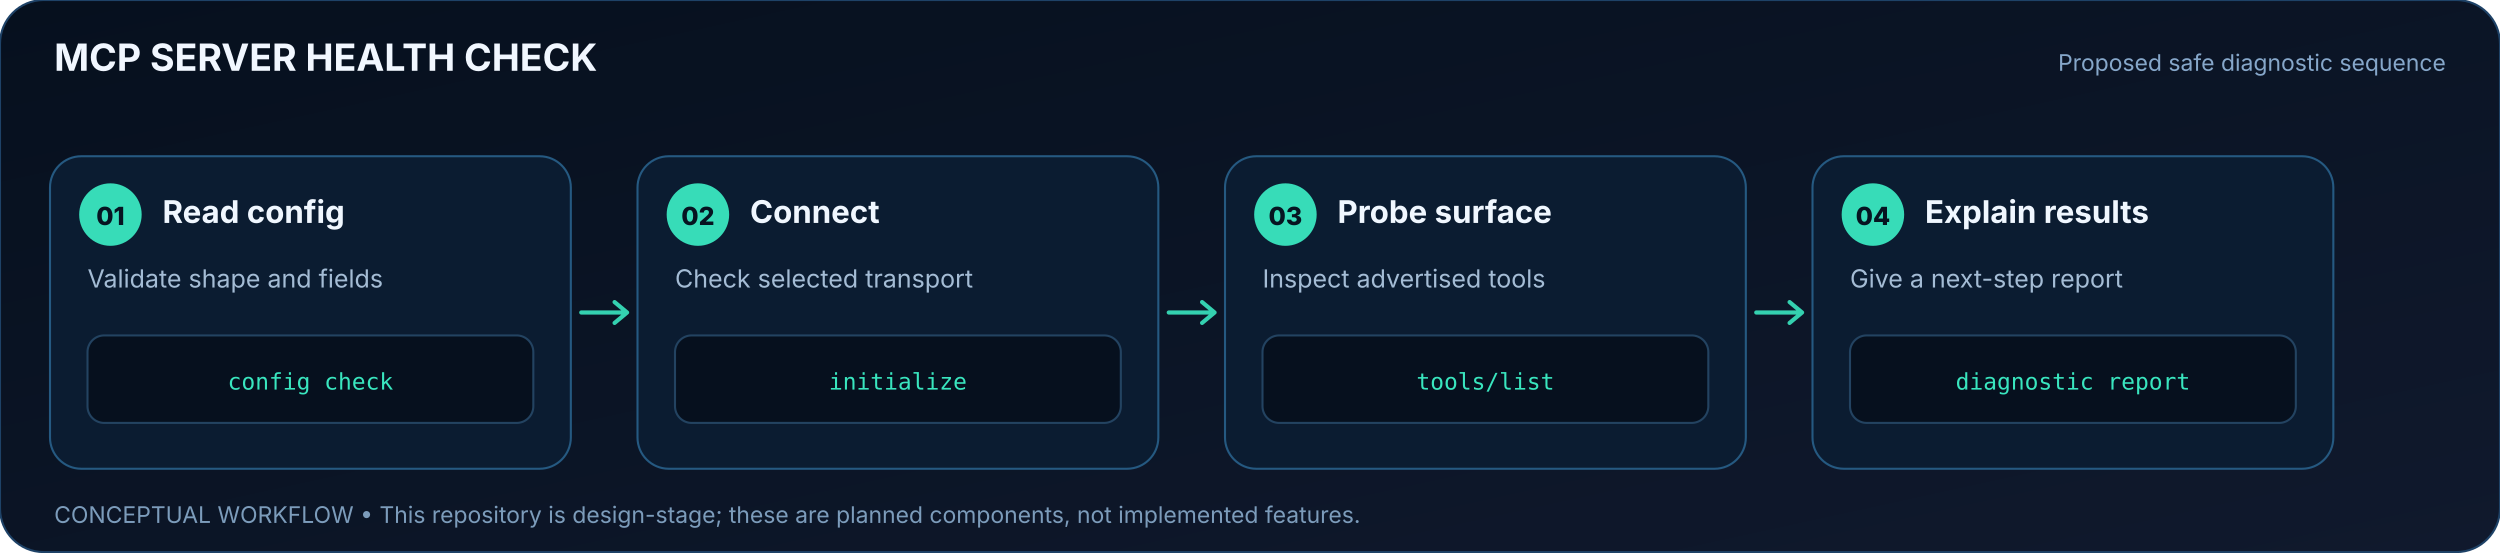
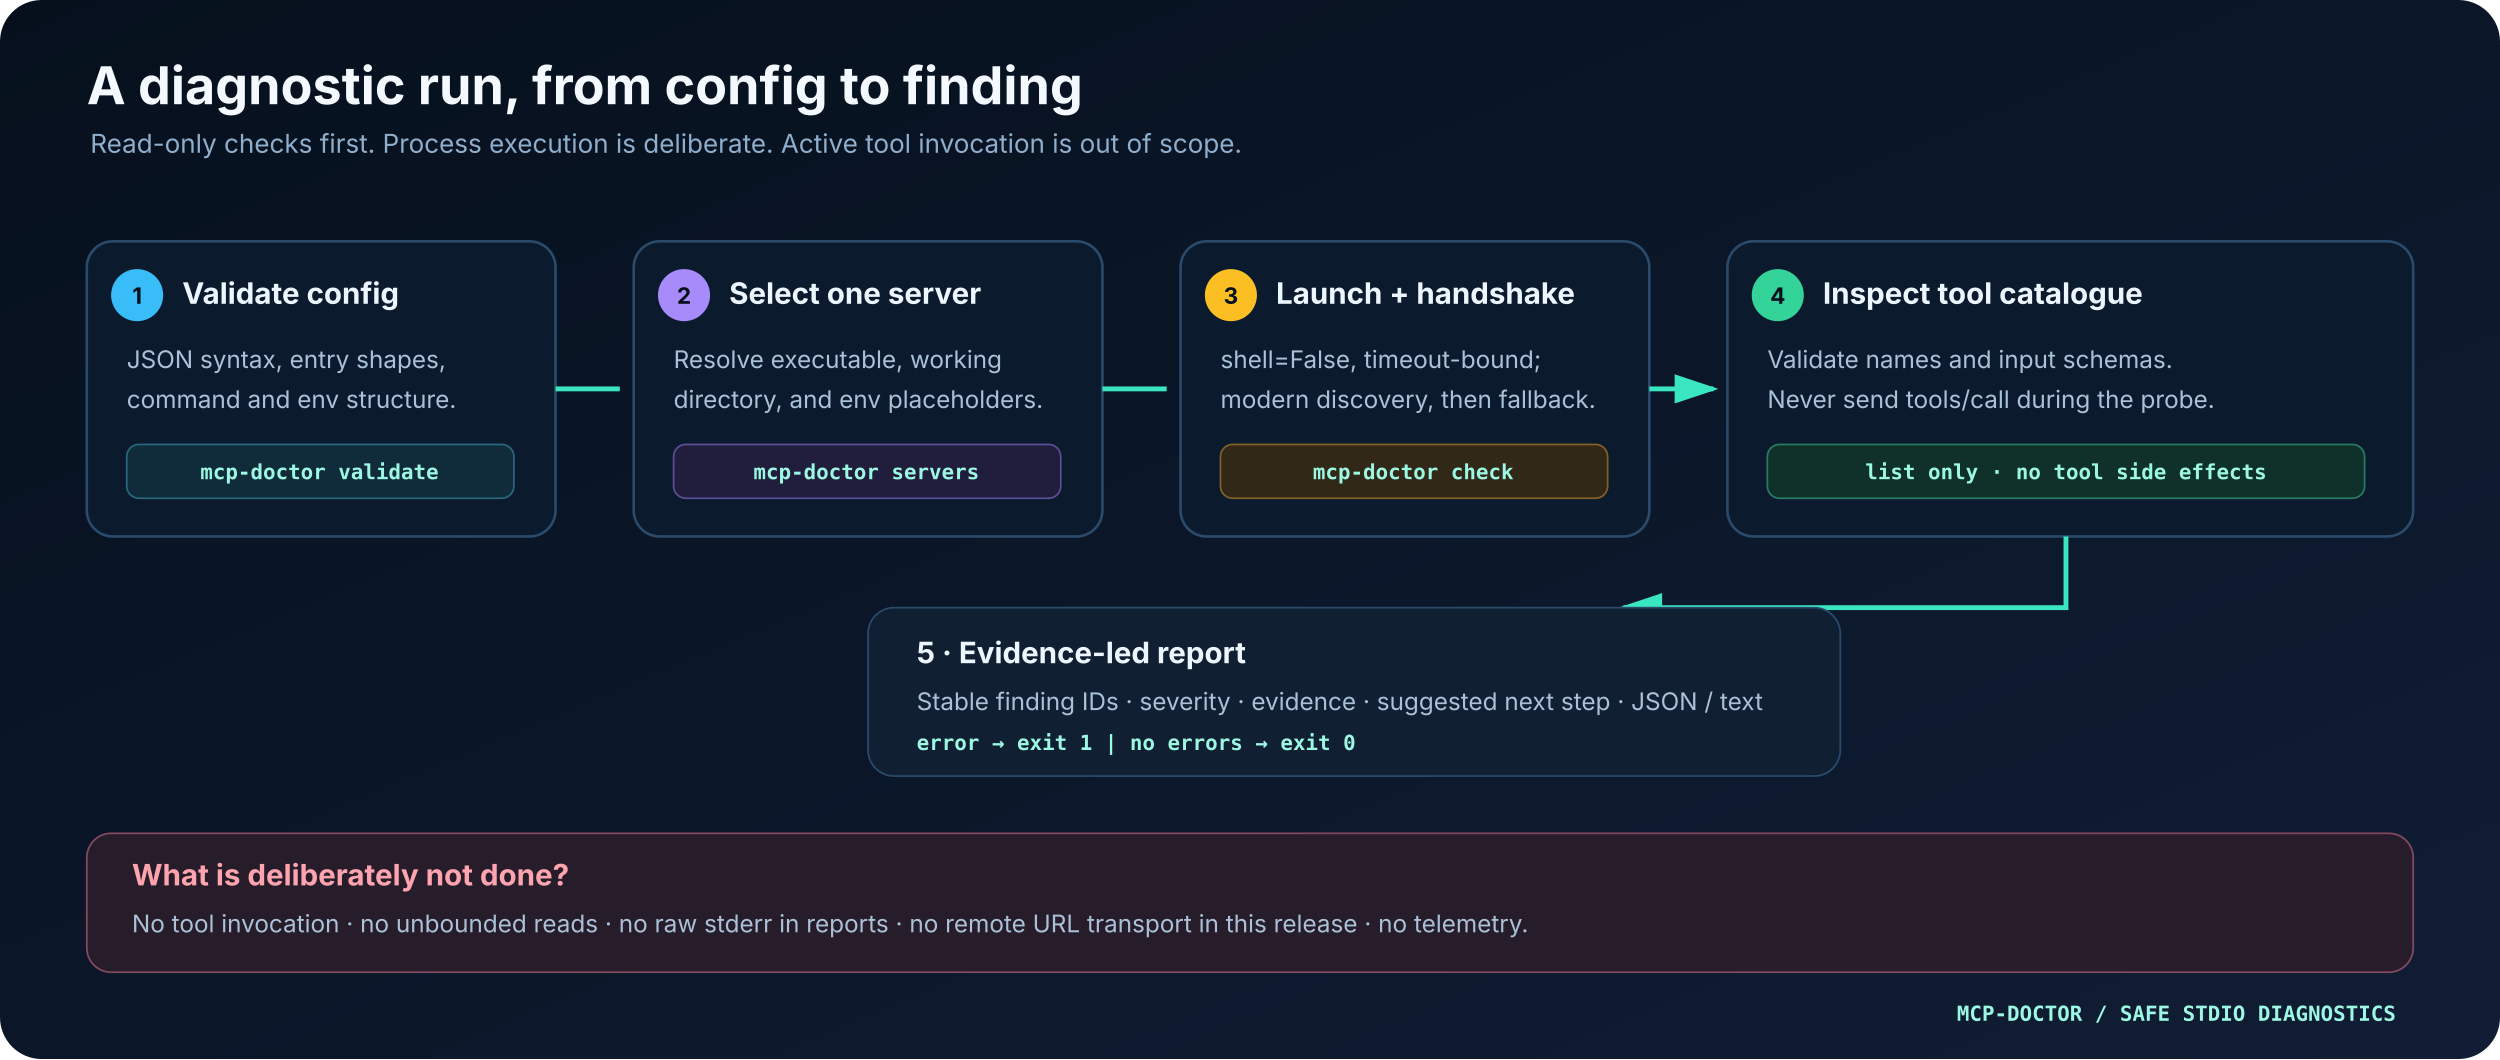
- <svg xmlns="http://www.w3.org/2000/svg" width="1200" height="265" viewBox="0 0 1200 265" role="img" aria-labelledby="title desc">
+ <svg xmlns="http://www.w3.org/2000/svg" width="1440" height="610" viewBox="0 0 1440 610" role="img" aria-labelledby="title desc">
  <defs>
    <linearGradient id="bg" x1="0" y1="0" x2="1" y2="1">
-       <stop stop-color="#06101E" />
-       <stop offset="1" stop-color="#10192D" />
+       <stop stop-color="#06101d" />
+       <stop offset="1" stop-color="#101d34" />
    </linearGradient>
+     <marker id="arr" markerWidth="10" markerHeight="10" refX="8" refY="3" orient="auto">
+       <path d="M0 0 L0 6 L9 3Z" fill="#39e6bf" />
+     </marker>
+     <style>
+ .h{font:700 30px Inter,system-ui,sans-serif;fill:#f4f8ff}.s{font:400 15px Inter,system-ui,sans-serif;fill:#8faecc}.t{font:700 17px Inter,system-ui,sans-serif;fill:#edf6ff}.b{font:400 14px Inter,system-ui,sans-serif;fill:#abc1d8}.mono{font:600 12px ui-monospace,monospace;fill:#9cf8e3}.c{fill:#0b1a2d;stroke:#2a4b6b;stroke-width:1.5}.a{fill:none;stroke:#39e6bf;stroke-width:2.8;marker-end:url(#arr)}
+ </style>
  </defs>
-   <rect width="1200" height="265" rx="21" fill="url(#bg)" stroke="#1E4267" />
-   <text x="26" y="34" fill="#F1F7FF" font-family="Inter,Arial,sans-serif" font-size="18" font-weight="750">MCP SERVER HEALTH CHECK</text>
-   <text x="1174" y="34" text-anchor="end" fill="#86A7CA" font-family="Inter,Arial,sans-serif" font-size="11">Proposed safe diagnostic sequence</text>
-   <path d="M279 150h22m-6 -5 6 5-6 5" stroke="#39E6BF" stroke-width="2" fill="none" stroke-linecap="round" stroke-linejoin="round" opacity=".9" />
-   <path d="M561 150h22m-6 -5 6 5-6 5" stroke="#39E6BF" stroke-width="2" fill="none" stroke-linecap="round" stroke-linejoin="round" opacity=".9" />
-   <path d="M843 150h22m-6 -5 6 5-6 5" stroke="#39E6BF" stroke-width="2" fill="none" stroke-linecap="round" stroke-linejoin="round" opacity=".9" />
-   <g transform="translate(24 75)">
-     <rect width="250" height="150" rx="15" fill="#0B1C31" stroke="#255981" />
-     <circle cx="29" cy="28" r="15" fill="#39E6BF" opacity=".95" />
-     <text x="29" y="33" text-anchor="middle" fill="#061421" font-family="Inter,Arial,sans-serif" font-size="12" font-weight="800">01</text>
-     <text x="54" y="32" fill="#F0F7FF" font-family="Inter,Arial,sans-serif" font-size="15" font-weight="700">Read config</text>
-     <text x="18" y="63" fill="#A4BCD5" font-family="Inter,Arial,sans-serif" font-size="12">Validate shape and fields</text>
-     <rect x="18" y="86" width="214" height="42" rx="8" fill="#06101E" stroke="#234361" />
-     <text x="125" y="112" text-anchor="middle" fill="#39E6BF" font-family="ui-monospace,Consolas,monospace" font-size="11">config check</text>
+   <rect width="1440" height="610" rx="24" fill="url(#bg)" />
+   <text x="50" y="60" class="h">A diagnostic run, from config to finding</text>
+   <text x="52" y="88" class="s">Read-only checks first. Process execution is deliberate. Active tool invocation is out of scope.</text>
+   <g>
+     <rect x="50" y="139" width="270" height="170" rx="15" class="c" stroke="#38bdf8" />
+     <circle cx="79" cy="170" r="15" fill="#38bdf8" />
+     <text x="79" y="175" text-anchor="middle" font-family="Inter,system-ui" font-weight="700" font-size="13" fill="#06101d">1</text>
+     <text x="105" y="175" class="t">Validate config</text>
+     <text x="73" y="212" class="b">JSON syntax, entry shapes,</text>
+     <text x="73" y="235" class="b">command and env structure.</text>
+     <rect x="73" y="256" width="223" height="31" rx="7" fill="#102b3a" stroke="#28677e" />
+     <text x="184" y="276" text-anchor="middle" class="mono">mcp-doctor validate</text>
+     <rect x="365" y="139" width="270" height="170" rx="15" class="c" stroke="#a78bfa" />
+     <circle cx="394" cy="170" r="15" fill="#a78bfa" />
+     <text x="394" y="175" text-anchor="middle" font-family="Inter,system-ui" font-weight="700" font-size="13" fill="#06101d">2</text>
+     <text x="420" y="175" class="t">Select one server</text>
+     <text x="388" y="212" class="b">Resolve executable, working</text>
+     <text x="388" y="235" class="b">directory, and env placeholders.</text>
+     <rect x="388" y="256" width="223" height="31" rx="7" fill="#211d3c" stroke="#5d4d97" />
+     <text x="499" y="276" text-anchor="middle" class="mono">mcp-doctor servers</text>
+     <rect x="680" y="139" width="270" height="170" rx="15" class="c" stroke="#fbbf24" />
+     <circle cx="709" cy="170" r="15" fill="#fbbf24" />
+     <text x="709" y="175" text-anchor="middle" font-family="Inter,system-ui" font-weight="700" font-size="13" fill="#06101d">3</text>
+     <text x="735" y="175" class="t">Launch + handshake</text>
+     <text x="703" y="212" class="b">shell=False, timeout-bound;</text>
+     <text x="703" y="235" class="b">modern discovery, then fallback.</text>
+     <rect x="703" y="256" width="223" height="31" rx="7" fill="#312818" stroke="#826126" />
+     <text x="814" y="276" text-anchor="middle" class="mono">mcp-doctor check</text>
+     <rect x="995" y="139" width="395" height="170" rx="15" class="c" stroke="#34d399" />
+     <circle cx="1024" cy="170" r="15" fill="#34d399" />
+     <text x="1024" y="175" text-anchor="middle" font-family="Inter,system-ui" font-weight="700" font-size="13" fill="#06101d">4</text>
+     <text x="1050" y="175" class="t">Inspect tool catalogue</text>
+     <text x="1018" y="212" class="b">Validate names and input schemas.</text>
+     <text x="1018" y="235" class="b">Never send tools/call during the probe.</text>
+     <rect x="1018" y="256" width="344" height="31" rx="7" fill="#10312a" stroke="#277b64" />
+     <text x="1190" y="276" text-anchor="middle" class="mono">list only · no tool side effects</text>
+     <path d="M320 224 H357 M635 224 H672 M950 224 H987" class="a" />
  </g>
-   <g transform="translate(306 75)">
-     <rect width="250" height="150" rx="15" fill="#0B1C31" stroke="#255981" />
-     <circle cx="29" cy="28" r="15" fill="#39E6BF" opacity=".95" />
-     <text x="29" y="33" text-anchor="middle" fill="#061421" font-family="Inter,Arial,sans-serif" font-size="12" font-weight="800">02</text>
-     <text x="54" y="32" fill="#F0F7FF" font-family="Inter,Arial,sans-serif" font-size="15" font-weight="700">Connect</text>
-     <text x="18" y="63" fill="#A4BCD5" font-family="Inter,Arial,sans-serif" font-size="12">Check selected transport</text>
-     <rect x="18" y="86" width="214" height="42" rx="8" fill="#06101E" stroke="#234361" />
-     <text x="125" y="112" text-anchor="middle" fill="#39E6BF" font-family="ui-monospace,Consolas,monospace" font-size="11">initialize</text>
-   </g>
-   <g transform="translate(588 75)">
-     <rect width="250" height="150" rx="15" fill="#0B1C31" stroke="#255981" />
-     <circle cx="29" cy="28" r="15" fill="#39E6BF" opacity=".95" />
-     <text x="29" y="33" text-anchor="middle" fill="#061421" font-family="Inter,Arial,sans-serif" font-size="12" font-weight="800">03</text>
-     <text x="54" y="32" fill="#F0F7FF" font-family="Inter,Arial,sans-serif" font-size="15" font-weight="700">Probe surface</text>
-     <text x="18" y="63" fill="#A4BCD5" font-family="Inter,Arial,sans-serif" font-size="12">Inspect advertised tools</text>
-     <rect x="18" y="86" width="214" height="42" rx="8" fill="#06101E" stroke="#234361" />
-     <text x="125" y="112" text-anchor="middle" fill="#39E6BF" font-family="ui-monospace,Consolas,monospace" font-size="11">tools/list</text>
-   </g>
-   <g transform="translate(870 75)">
-     <rect width="250" height="150" rx="15" fill="#0B1C31" stroke="#255981" />
-     <circle cx="29" cy="28" r="15" fill="#39E6BF" opacity=".95" />
-     <text x="29" y="33" text-anchor="middle" fill="#061421" font-family="Inter,Arial,sans-serif" font-size="12" font-weight="800">04</text>
-     <text x="54" y="32" fill="#F0F7FF" font-family="Inter,Arial,sans-serif" font-size="15" font-weight="700">Explain results</text>
-     <text x="18" y="63" fill="#A4BCD5" font-family="Inter,Arial,sans-serif" font-size="12">Give a next-step report</text>
-     <rect x="18" y="86" width="214" height="42" rx="8" fill="#06101E" stroke="#234361" />
-     <text x="125" y="112" text-anchor="middle" fill="#39E6BF" font-family="ui-monospace,Consolas,monospace" font-size="11">diagnostic report</text>
-   </g>
-   <text x="26" y="251" fill="#7C9CBB" font-family="Inter,Arial,sans-serif" font-size="11">CONCEPTUAL WORKFLOW • This repository is design-stage; these are planned components, not implemented features.</text>
+   <path d="M1190 309 V350 H935" class="a" />
+   <rect x="500" y="350" width="560" height="97" rx="15" fill="#101f32" stroke="#2a4b6b" />
+   <text x="528" y="382" class="t">5 · Evidence-led report</text>
+   <text x="528" y="409" class="b">Stable finding IDs · severity · evidence · suggested next step · JSON / text</text>
+   <text x="528" y="432" class="mono">error → exit 1   |   no errors → exit 0</text>
+   <rect x="50" y="480" width="1340" height="80" rx="14" fill="#271c2a" stroke="#844a60" />
+   <text x="76" y="510" font-family="Inter,system-ui" font-size="17" font-weight="700" fill="#fda4af">What is deliberately not done?</text>
+   <text x="76" y="537" class="b">No tool invocation · no unbounded reads · no raw stderr in reports · no remote URL transport in this release · no telemetry.</text>
+   <text x="1380" y="588" text-anchor="end" class="mono">MCP-DOCTOR / SAFE STDIO DIAGNOSTICS</text>
</svg>
